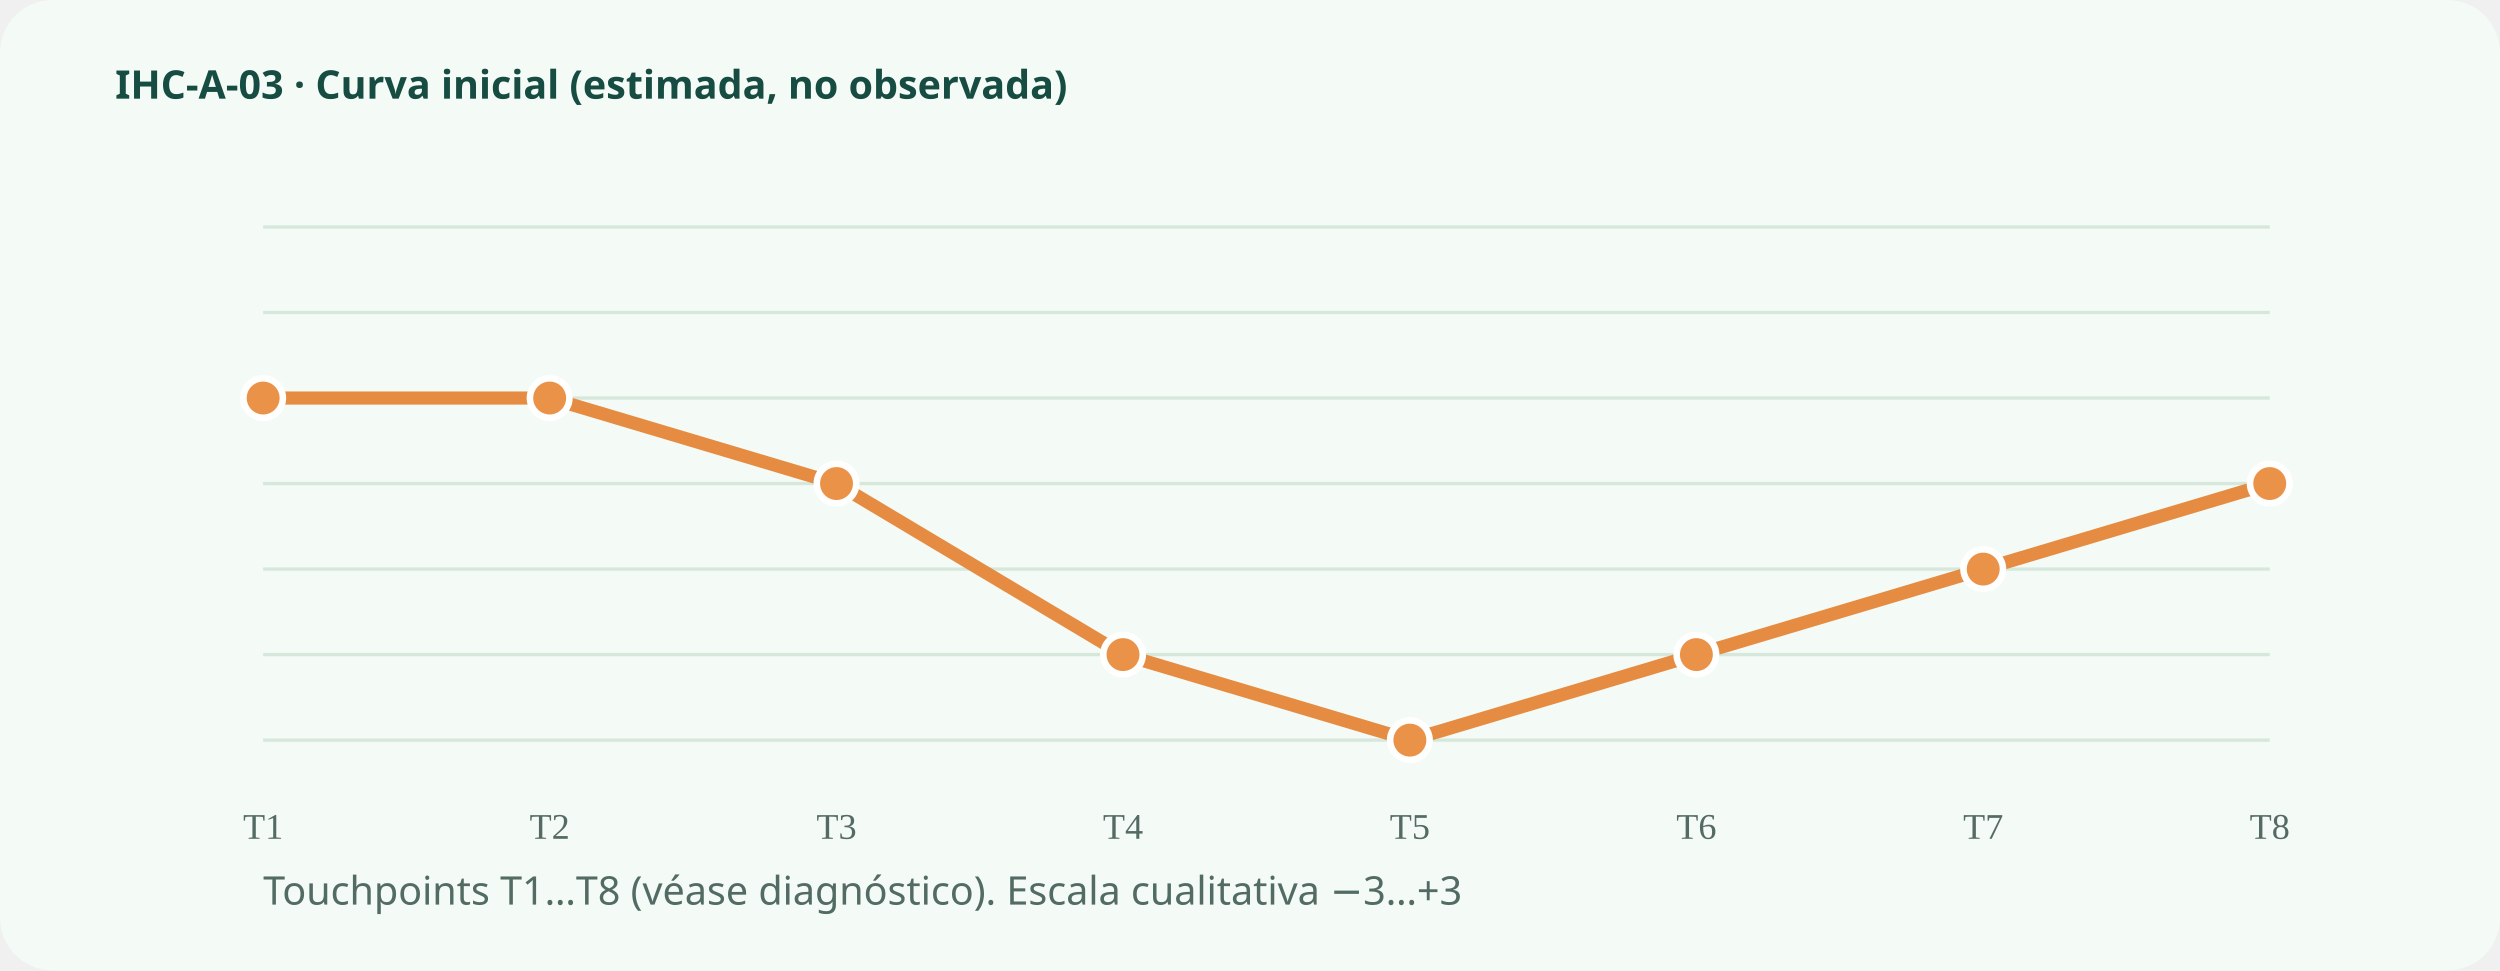
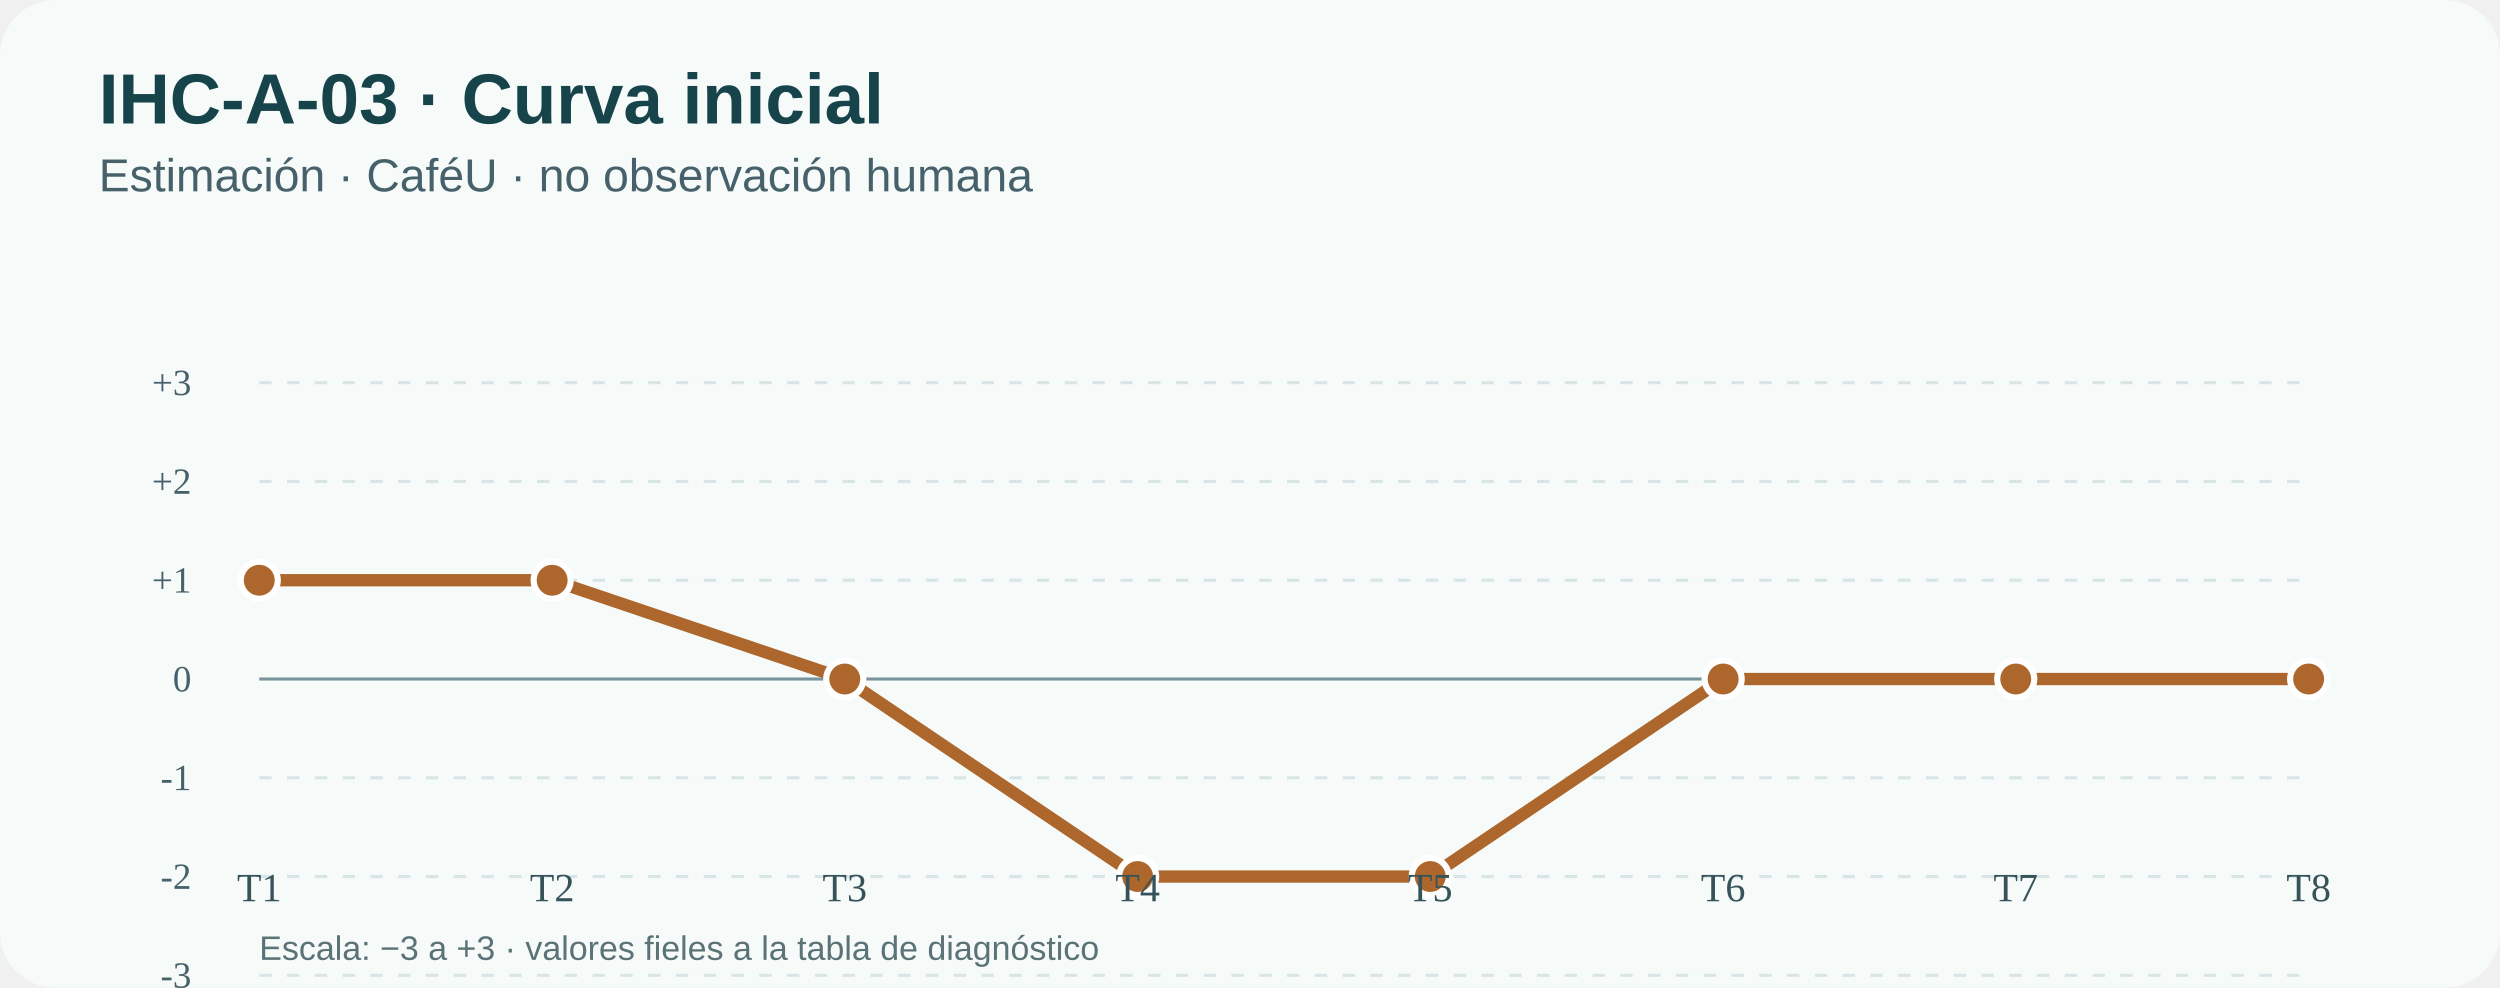
- <svg xmlns="http://www.w3.org/2000/svg" width="760" height="295" viewBox="0 0 760 295">
-   <rect width="100%" height="100%" rx="16" fill="#f4faf5" />
-   <text x="35" y="30" font-family="sans-serif" font-weight="bold" fill="#164c42">IHC-A-03 · Curva inicial (estimada, no observada)</text>
-   <g stroke="#d6e7db">
-     <line x1="80" x2="690" y1="225" y2="225" />
-     <line x1="80" x2="690" y1="199" y2="199" />
-     <line x1="80" x2="690" y1="173" y2="173" />
-     <line x1="80" x2="690" y1="147" y2="147" />
-     <line x1="80" x2="690" y1="121" y2="121" />
-     <line x1="80" x2="690" y1="95" y2="95" />
-     <line x1="80" x2="690" y1="69" y2="69" />
-   </g>
-   <polyline fill="none" stroke="#e58c42" stroke-width="4" stroke-linecap="round" stroke-linejoin="round" points="80.0,121.0 167.1,121.0 254.3,147.0 341.4,199.0 428.6,225.0 515.7,199.0 602.9,173.0 690.0,147.0" />
-   <circle cx="80.0" cy="121.0" r="6" fill="#ea9348" stroke="#fff" stroke-width="2" />
-   <circle cx="167.1" cy="121.0" r="6" fill="#ea9348" stroke="#fff" stroke-width="2" />
-   <circle cx="254.3" cy="147.0" r="6" fill="#ea9348" stroke="#fff" stroke-width="2" />
-   <circle cx="341.4" cy="199.0" r="6" fill="#ea9348" stroke="#fff" stroke-width="2" />
-   <circle cx="428.6" cy="225.0" r="6" fill="#ea9348" stroke="#fff" stroke-width="2" />
-   <circle cx="515.7" cy="199.0" r="6" fill="#ea9348" stroke="#fff" stroke-width="2" />
-   <circle cx="602.9" cy="173.0" r="6" fill="#ea9348" stroke="#fff" stroke-width="2" />
-   <circle cx="690.0" cy="147.0" r="6" fill="#ea9348" stroke="#fff" stroke-width="2" />
-   <text x="80.0" y="255" text-anchor="middle" font-size="11" fill="#546b65">T1</text>
-   <text x="167.1" y="255" text-anchor="middle" font-size="11" fill="#546b65">T2</text>
-   <text x="254.3" y="255" text-anchor="middle" font-size="11" fill="#546b65">T3</text>
-   <text x="341.4" y="255" text-anchor="middle" font-size="11" fill="#546b65">T4</text>
-   <text x="428.6" y="255" text-anchor="middle" font-size="11" fill="#546b65">T5</text>
-   <text x="515.7" y="255" text-anchor="middle" font-size="11" fill="#546b65">T6</text>
-   <text x="602.9" y="255" text-anchor="middle" font-size="11" fill="#546b65">T7</text>
-   <text x="690.0" y="255" text-anchor="middle" font-size="11" fill="#546b65">T8</text>
-   <text x="80" y="275" font-family="sans-serif" font-size="12" fill="#526b64">Touchpoints T1…T8 (véase diagnóstico). Escala cualitativa −3…+3</text>
+ <svg xmlns="http://www.w3.org/2000/svg" width="810" height="320" viewBox="0 0 810 320" role="img" aria-labelledby="title description" data-emotions="+1,+1,0,-2,-2,0,0,0">
+   <rect width="810" height="320" rx="18" fill="#f6fbfa" />
+   <text x="32" y="40" font-family="Arial,sans-serif" font-size="23" font-weight="bold" fill="#17434a">IHC-A-03 · Curva inicial</text>
+   <text x="32" y="62" font-family="Arial,sans-serif" font-size="15" fill="#47616a">Estimación · CaféU · no observación humana</text>
+   <line x1="84" y1="316" x2="748" y2="316" stroke="#d7e5e6" stroke-dasharray="4 5" />
+   <text x="62" y="320" text-anchor="end" font-size="12" fill="#47616a">-3</text>
+   <line x1="84" y1="284" x2="748" y2="284" stroke="#d7e5e6" stroke-dasharray="4 5" />
+   <text x="62" y="288" text-anchor="end" font-size="12" fill="#47616a">-2</text>
+   <line x1="84" y1="252" x2="748" y2="252" stroke="#d7e5e6" stroke-dasharray="4 5" />
+   <text x="62" y="256" text-anchor="end" font-size="12" fill="#47616a">-1</text>
+   <line x1="84" y1="220" x2="748" y2="220" stroke="#79959c" stroke-dasharray="0" />
+   <text x="62" y="224" text-anchor="end" font-size="12" fill="#47616a">0</text>
+   <line x1="84" y1="188" x2="748" y2="188" stroke="#d7e5e6" stroke-dasharray="4 5" />
+   <text x="62" y="192" text-anchor="end" font-size="12" fill="#47616a">+1</text>
+   <line x1="84" y1="156" x2="748" y2="156" stroke="#d7e5e6" stroke-dasharray="4 5" />
+   <text x="62" y="160" text-anchor="end" font-size="12" fill="#47616a">+2</text>
+   <line x1="84" y1="124" x2="748" y2="124" stroke="#d7e5e6" stroke-dasharray="4 5" />
+   <text x="62" y="128" text-anchor="end" font-size="12" fill="#47616a">+3</text>
+   <polyline fill="none" stroke="#ad672c" stroke-width="4" stroke-linejoin="round" stroke-linecap="round" points="84.0,188.0 178.9,188.0 273.7,220.0 368.6,284.0 463.4,284.0 558.3,220.0 653.1,220.0 748.0,220.0" />
+   <circle cx="84.0" cy="188.0" r="6" fill="#ad672c" stroke="#fff" stroke-width="2" />
+   <text x="84.0" y="292" text-anchor="middle" font-size="13" fill="#36535a">T1</text>
+   <circle cx="178.9" cy="188.0" r="6" fill="#ad672c" stroke="#fff" stroke-width="2" />
+   <text x="178.9" y="292" text-anchor="middle" font-size="13" fill="#36535a">T2</text>
+   <circle cx="273.7" cy="220.0" r="6" fill="#ad672c" stroke="#fff" stroke-width="2" />
+   <text x="273.7" y="292" text-anchor="middle" font-size="13" fill="#36535a">T3</text>
+   <circle cx="368.6" cy="284.0" r="6" fill="#ad672c" stroke="#fff" stroke-width="2" />
+   <text x="368.6" y="292" text-anchor="middle" font-size="13" fill="#36535a">T4</text>
+   <circle cx="463.4" cy="284.0" r="6" fill="#ad672c" stroke="#fff" stroke-width="2" />
+   <text x="463.4" y="292" text-anchor="middle" font-size="13" fill="#36535a">T5</text>
+   <circle cx="558.3" cy="220.0" r="6" fill="#ad672c" stroke="#fff" stroke-width="2" />
+   <text x="558.3" y="292" text-anchor="middle" font-size="13" fill="#36535a">T6</text>
+   <circle cx="653.1" cy="220.0" r="6" fill="#ad672c" stroke="#fff" stroke-width="2" />
+   <text x="653.1" y="292" text-anchor="middle" font-size="13" fill="#36535a">T7</text>
+   <circle cx="748.0" cy="220.0" r="6" fill="#ad672c" stroke="#fff" stroke-width="2" />
+   <text x="748.0" y="292" text-anchor="middle" font-size="13" fill="#36535a">T8</text>
+   <text x="84" y="311" font-family="Arial,sans-serif" font-size="11" fill="#5b7277">Escala: −3 a +3 · valores fieles a la tabla de diagnóstico</text>
</svg>
